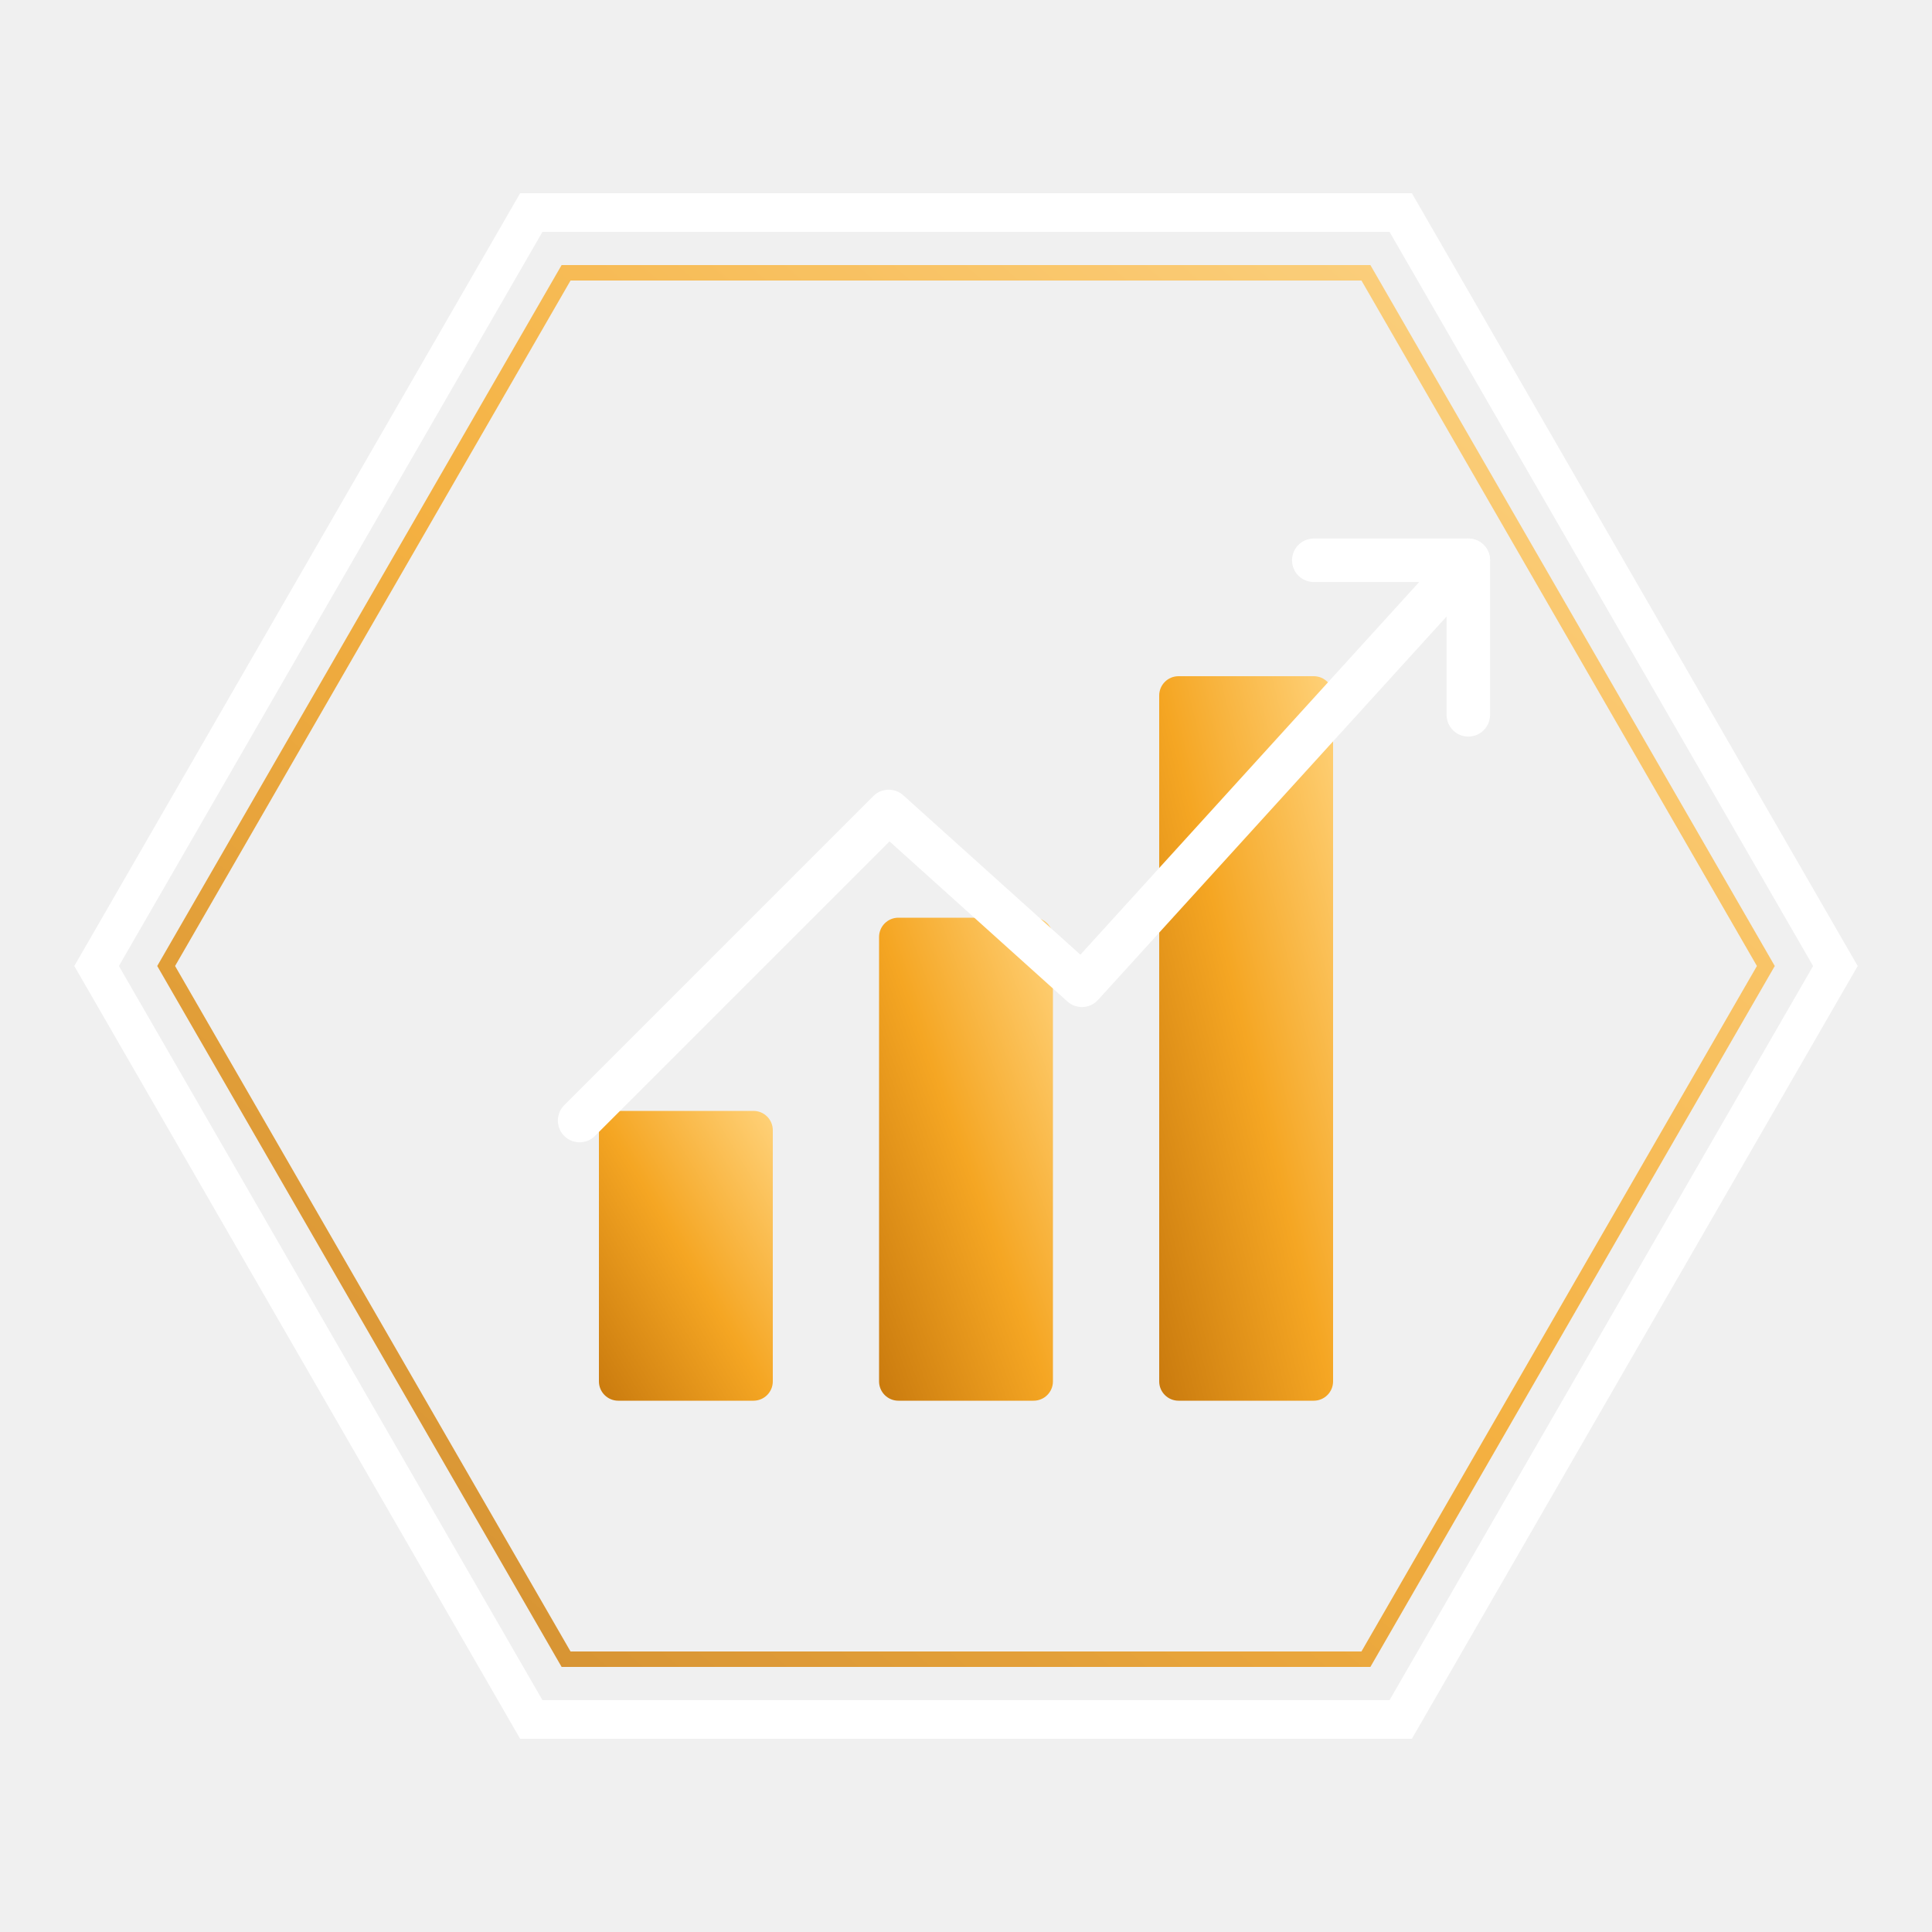
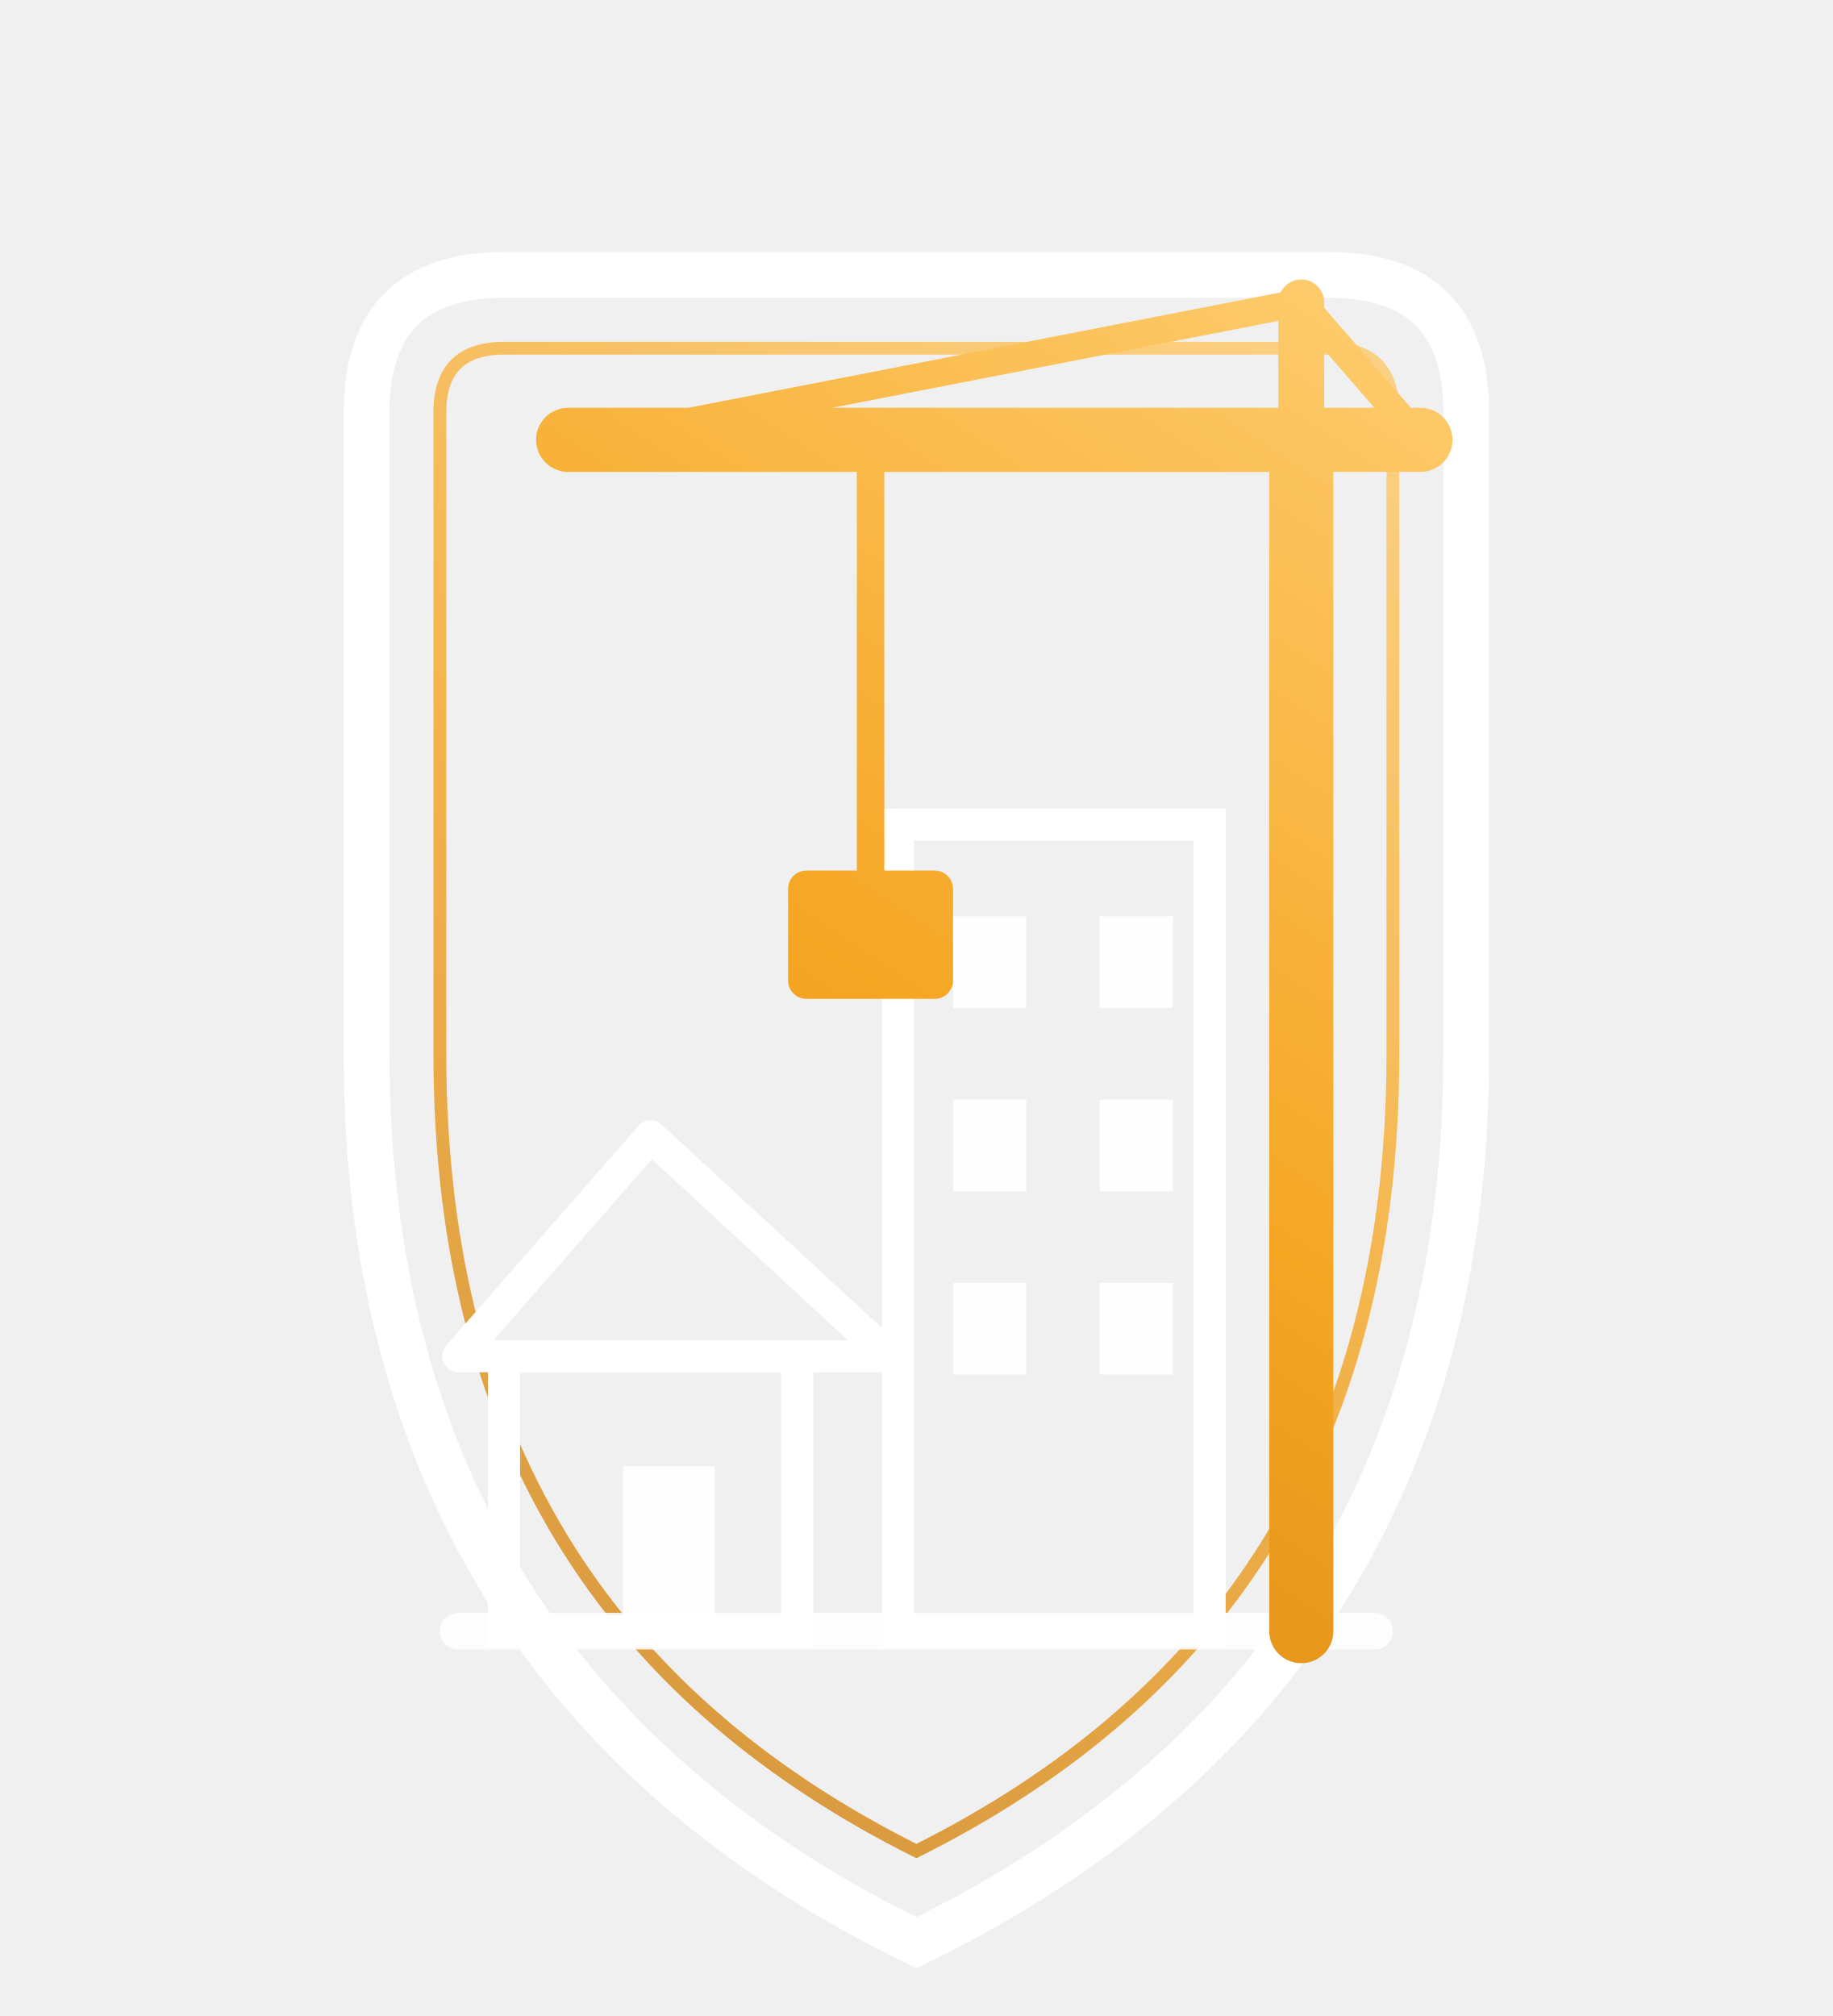
- <svg xmlns="http://www.w3.org/2000/svg" viewBox="0 0 200 200">
+ <svg xmlns="http://www.w3.org/2000/svg" viewBox="0 0 200 220">
  <defs>
-     <linearGradient id="goldw" x1="0" y1="1" x2="1" y2="0">
+     <linearGradient id="goldw" gradientUnits="userSpaceOnUse" x1="40" y1="200" x2="160" y2="20">
      <stop offset="0%" stop-color="#c97a0e" />
      <stop offset="50%" stop-color="#f5a623" />
      <stop offset="100%" stop-color="#ffd27a" />
    </linearGradient>
  </defs>
-   <path d="M190,100 L145,178 L55,178 L10,100 L55,22 L145,22 Z" fill="none" stroke="#ffffff" stroke-width="4" />
-   <path d="M182.8,100 L141.4,171.76 L58.6,171.76 L17.2,100 L58.6,28.24 L141.4,28.24 Z" fill="none" stroke="url(#goldw)" stroke-width="1.6" opacity="0.85" />
-   <rect x="62" y="115" width="18" height="30" rx="2" fill="url(#goldw)" />
-   <rect x="91" y="95" width="18" height="50" rx="2" fill="url(#goldw)" />
-   <rect x="120" y="70" width="18" height="75" rx="2" fill="url(#goldw)" />
-   <line x1="45" y1="150" x2="155" y2="150" stroke="url(#goldw)" stroke-width="4" stroke-linecap="round" />
-   <path d="M60,116 L92,84 L112,102 L152,58" fill="none" stroke="#ffffff" stroke-width="4.5" stroke-linecap="round" stroke-linejoin="round" />
-   <path d="M136,58 L152,58 L152,74" fill="none" stroke="#ffffff" stroke-width="4.5" stroke-linecap="round" stroke-linejoin="round" />
+   <path d="M55,30 Q40,30 40,45 L40,115 C40,165 65,195 100,212 C135,195 160,165 160,115 L160,45 Q160,30 145,30 Z" fill="none" stroke="#ffffff" stroke-width="5" />
+   <path d="M55,38 Q48,38 48,45 L48,115 C48,159 68,186 100,202 C132,186 152,159 152,115 L152,45 Q152,38 145,38 Z" fill="none" stroke="url(#goldw)" stroke-width="1.4" opacity="0.8" />
+   <line x1="50" y1="178" x2="150" y2="178" stroke="#ffffff" stroke-width="4" stroke-linecap="round" opacity="0.85" />
+   <rect x="55" y="148" width="32" height="30" fill="none" stroke="#ffffff" stroke-width="3.5" />
+   <path d="M50,148 L97,148 L71,124 Z" fill="none" stroke="#ffffff" stroke-width="3.5" stroke-linejoin="round" />
+   <rect x="68" y="160" width="10" height="18" fill="#ffffff" opacity="0.9" />
+   <rect x="98" y="90" width="34" height="88" fill="none" stroke="#ffffff" stroke-width="3.5" />
+   <g fill="#ffffff" opacity="0.9">
+     <rect x="104" y="100" width="8" height="10" />
+     <rect x="120" y="100" width="8" height="10" />
+     <rect x="104" y="120" width="8" height="10" />
+     <rect x="120" y="120" width="8" height="10" />
+     <rect x="104" y="140" width="8" height="10" />
+     <rect x="120" y="140" width="8" height="10" />
+   </g>
+   <line x1="142" y1="178" x2="142" y2="48" stroke="url(#goldw)" stroke-width="7" stroke-linecap="round" />
+   <line x1="62" y1="48" x2="155" y2="48" stroke="url(#goldw)" stroke-width="7" stroke-linecap="round" />
+   <line x1="142" y1="48" x2="142" y2="33" stroke="url(#goldw)" stroke-width="5" stroke-linecap="round" />
+   <path d="M142,33 L65,48 M142,33 L155,48" fill="none" stroke="url(#goldw)" stroke-width="3" stroke-linecap="round" />
+   <line x1="95" y1="48" x2="95" y2="95" stroke="url(#goldw)" stroke-width="3" stroke-linecap="round" />
+   <rect x="86" y="95" width="18" height="14" rx="2" fill="url(#goldw)" />
</svg>
